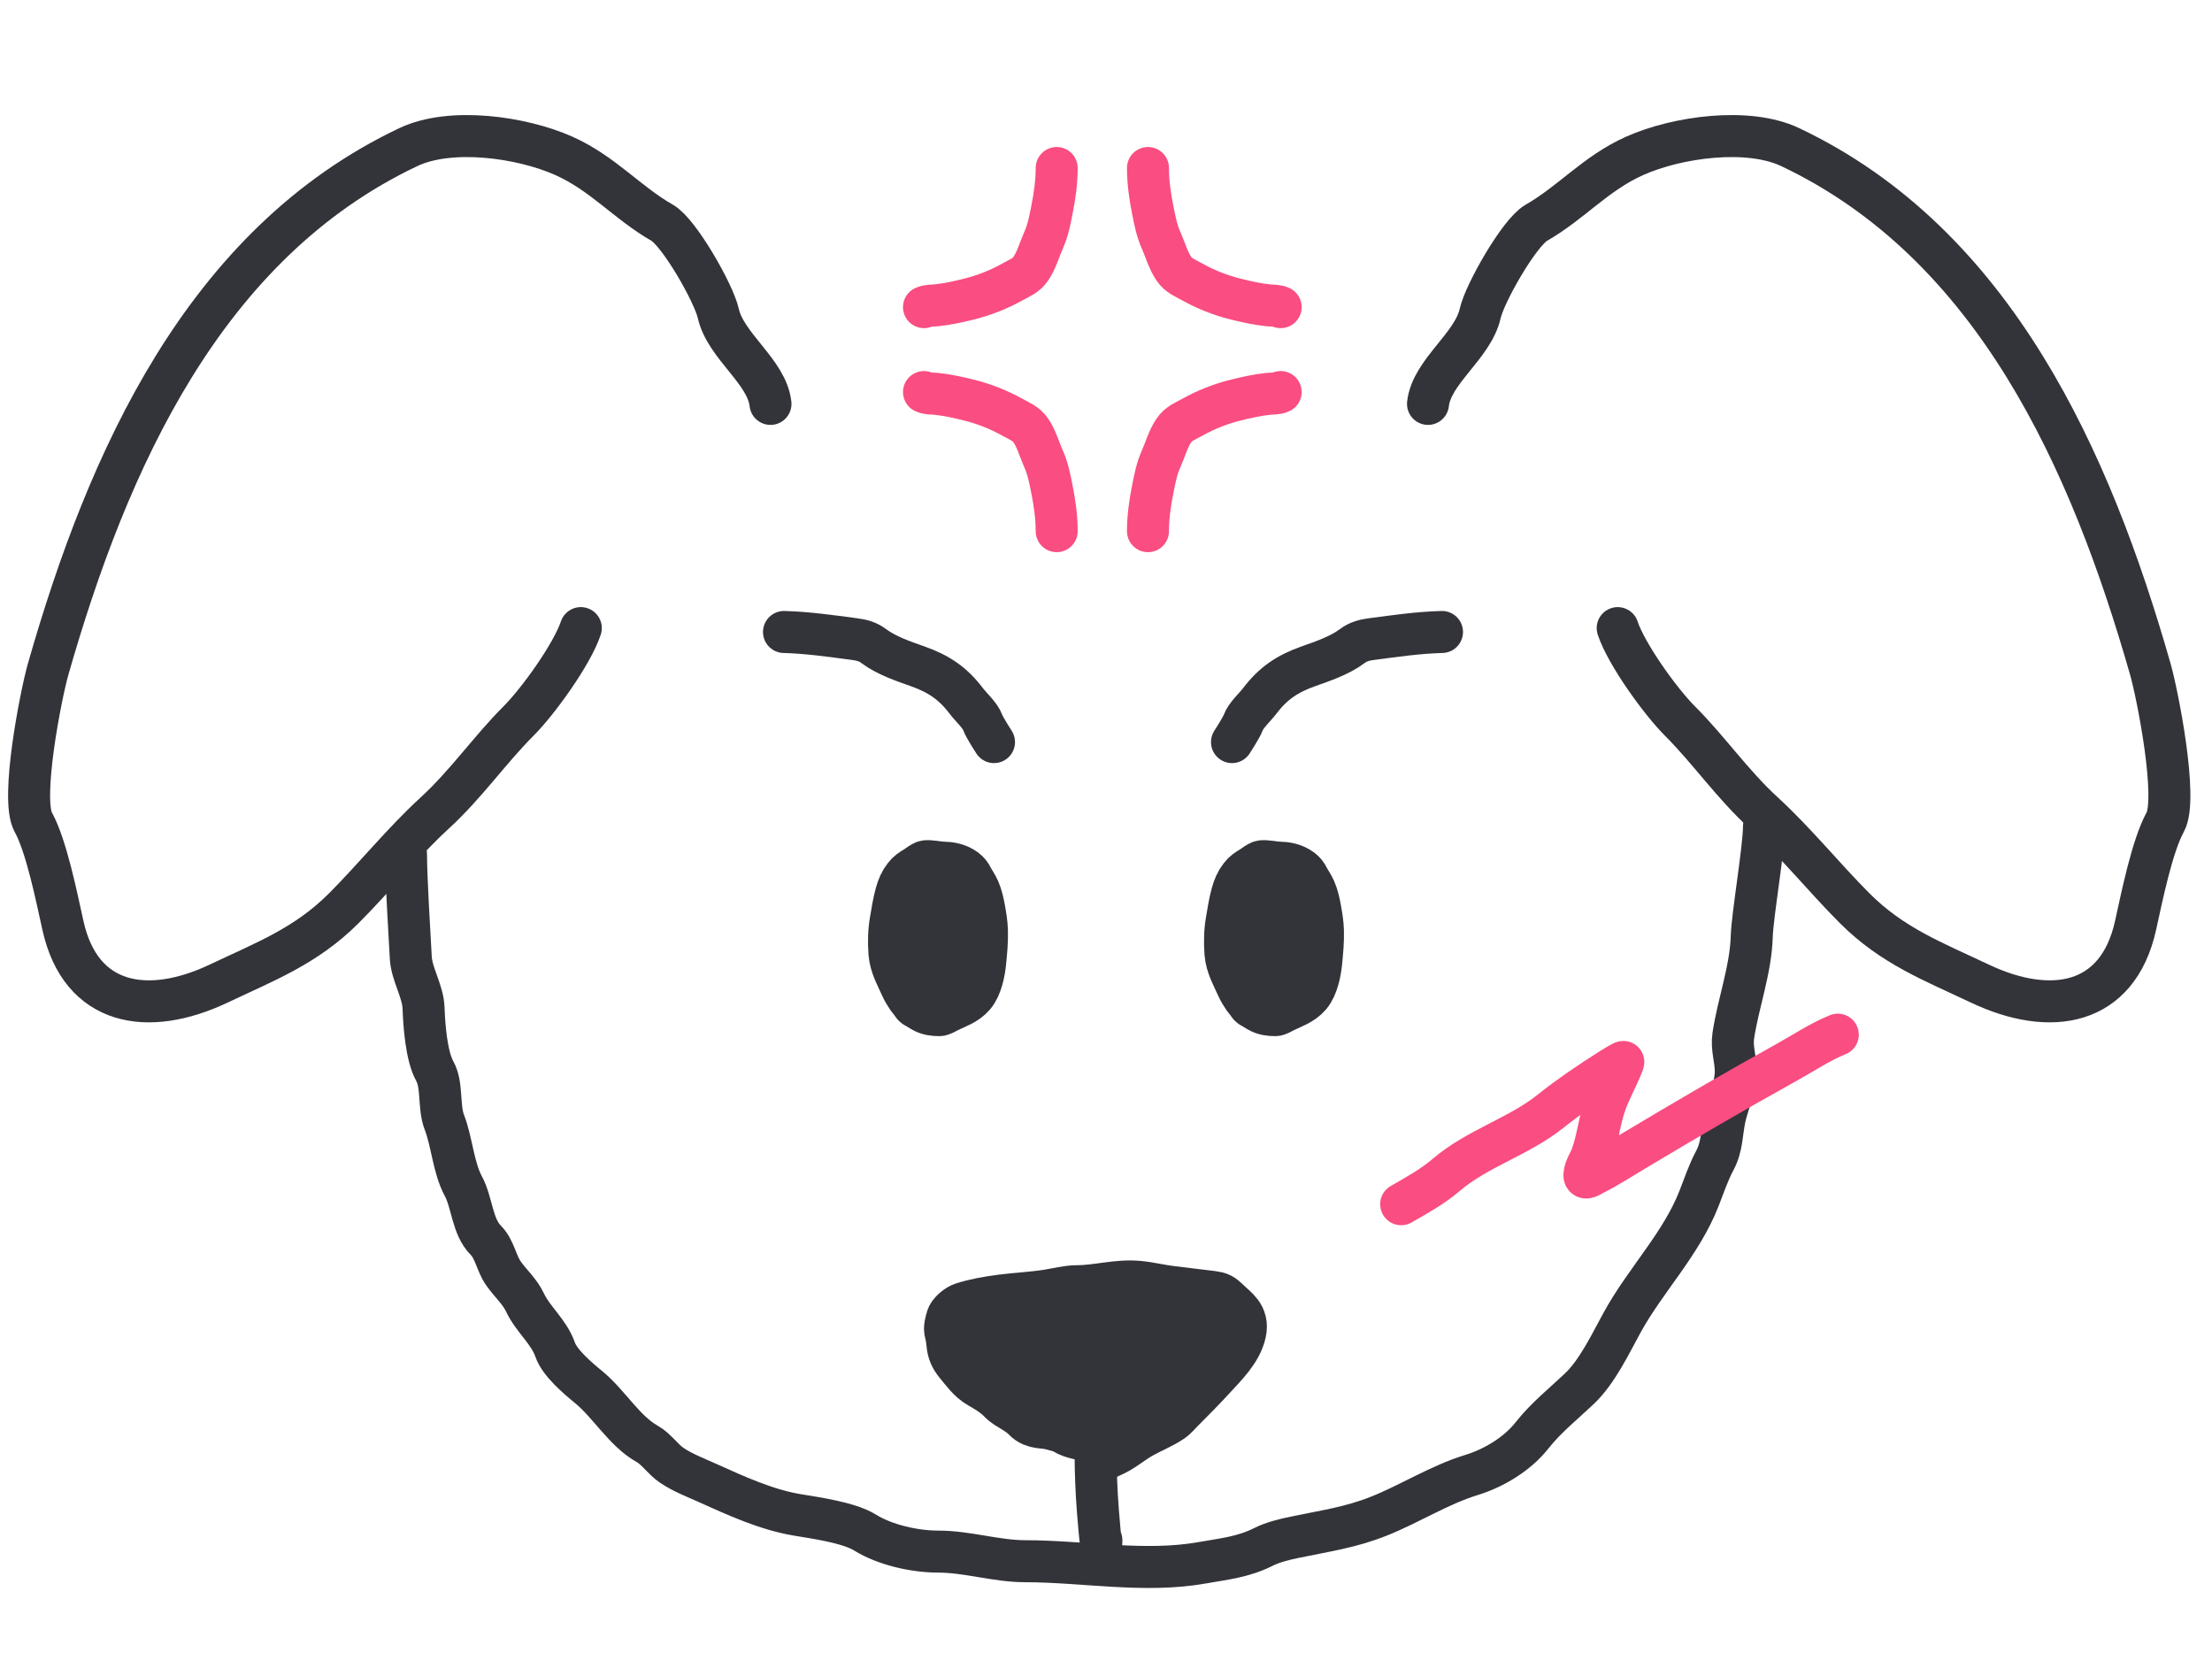
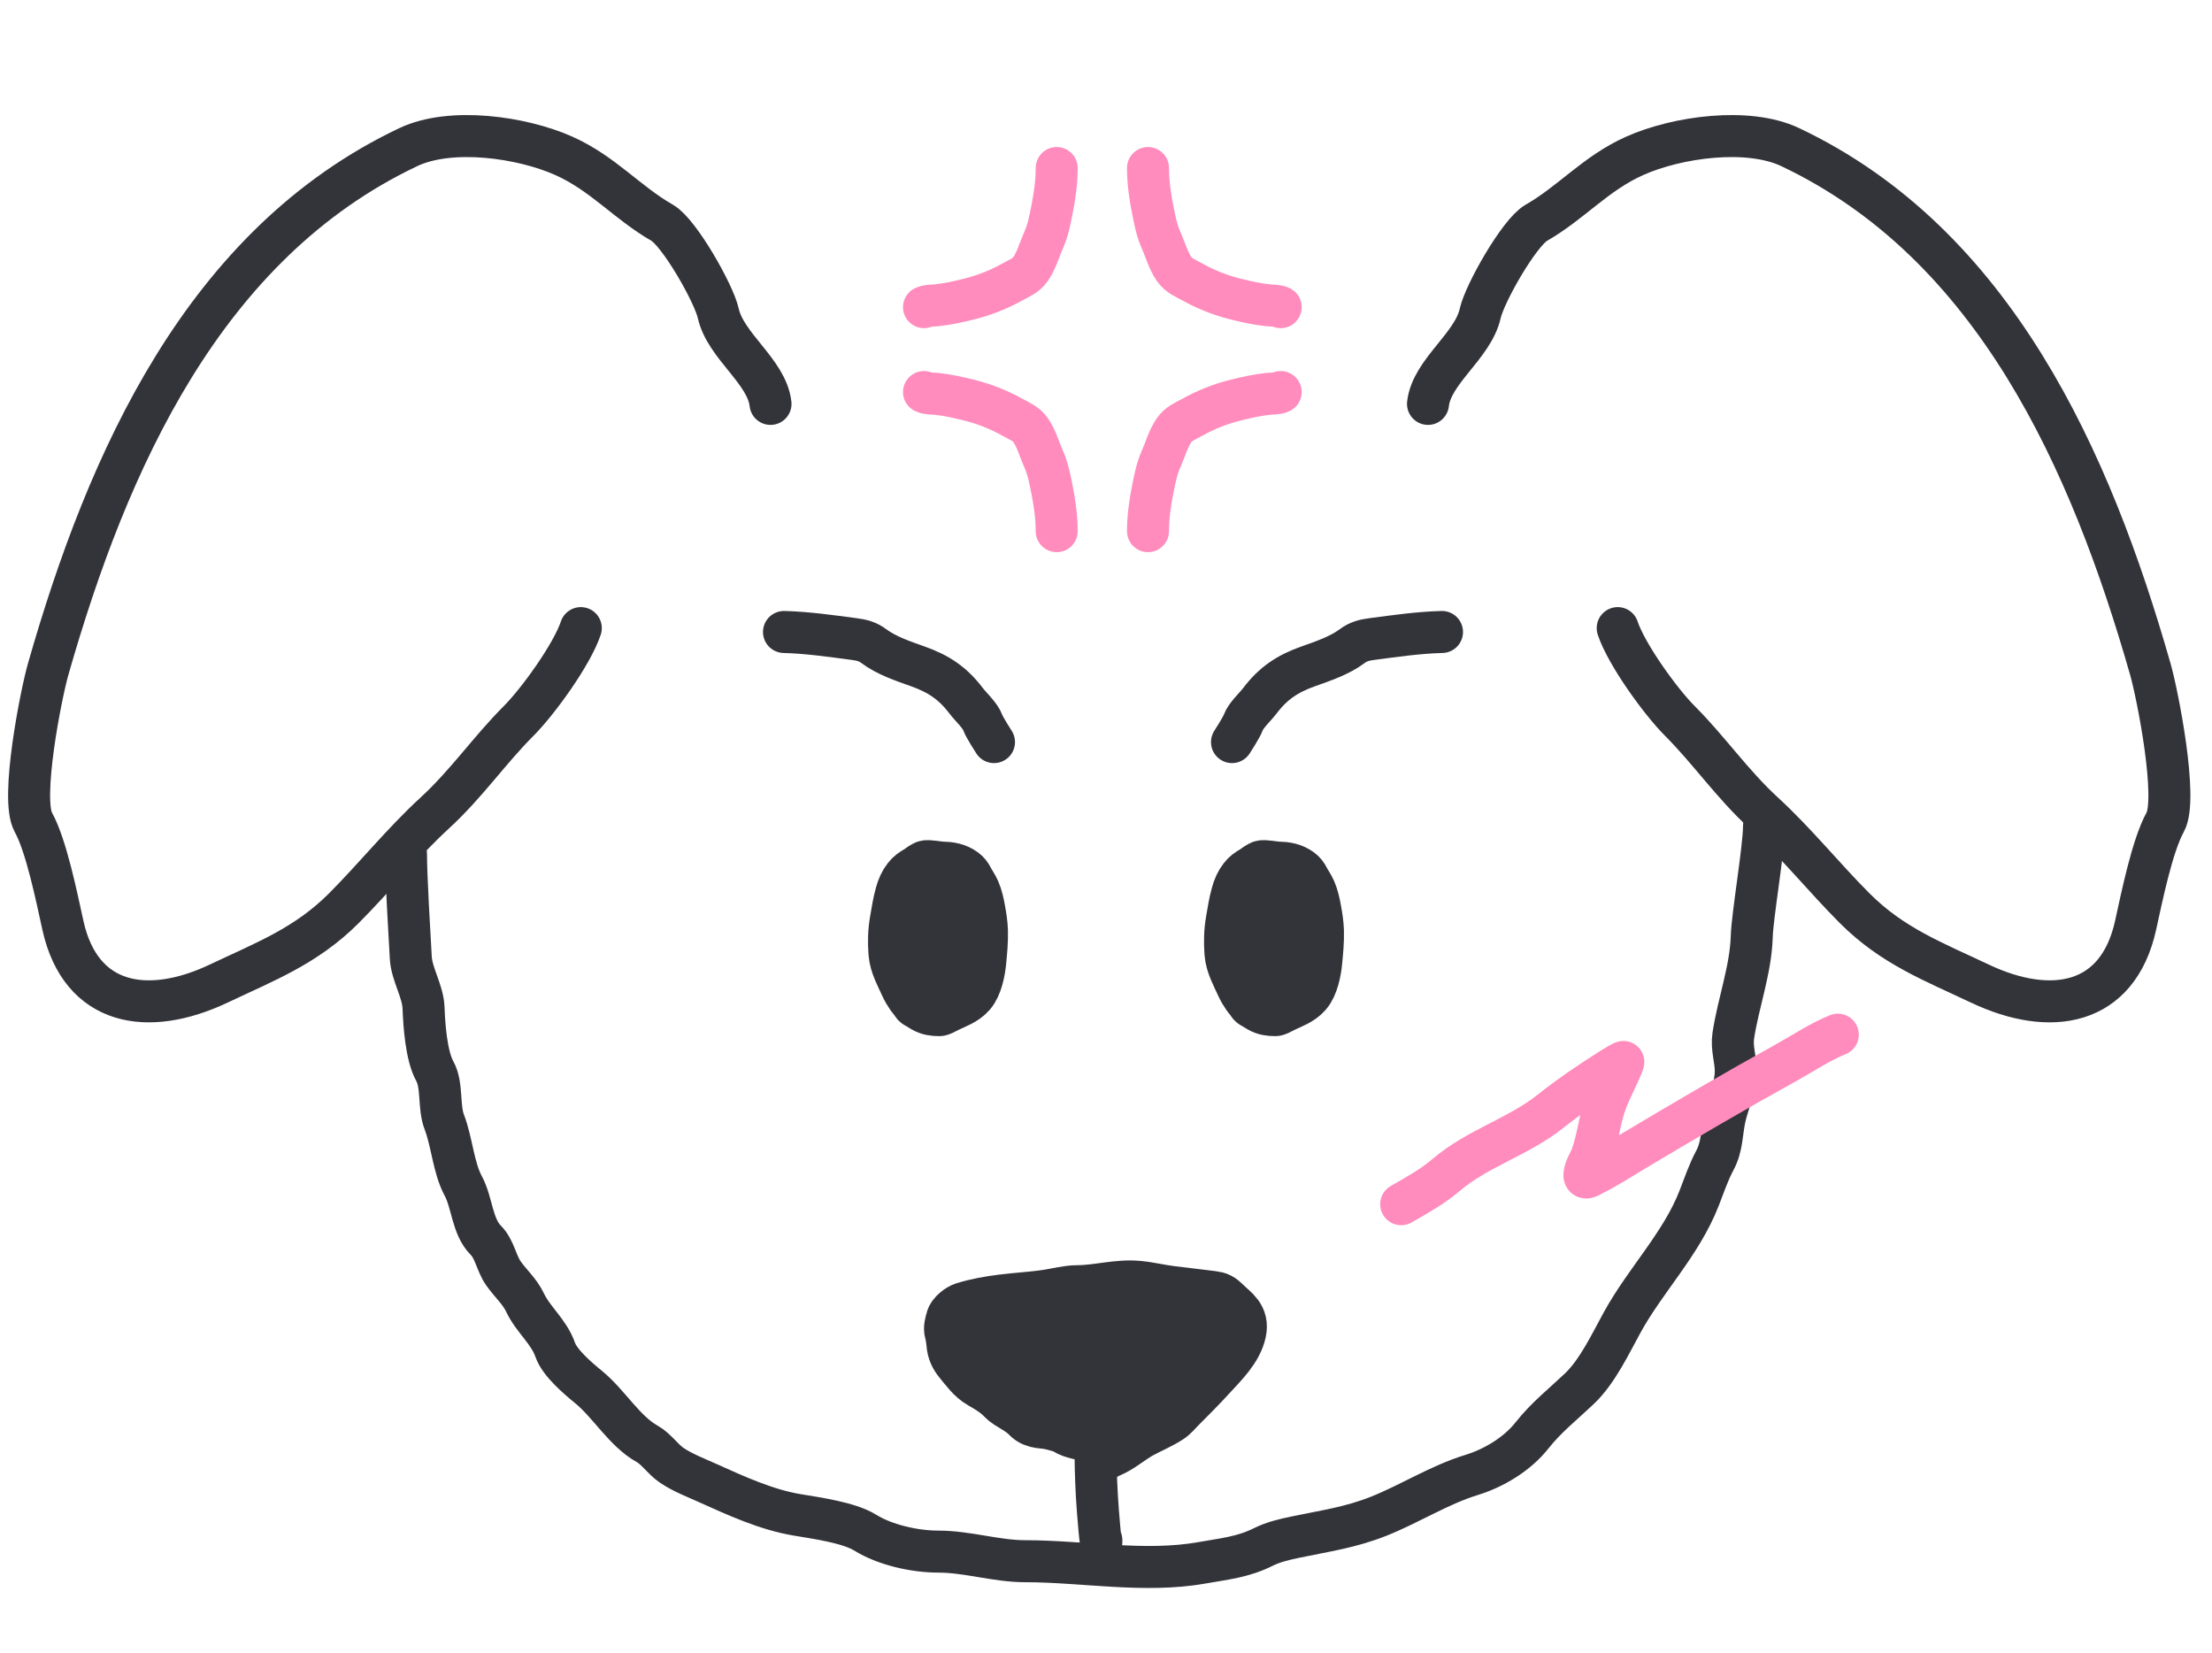
<svg xmlns="http://www.w3.org/2000/svg" width="79" height="59" viewBox="0 0 79 59" fill="none">
-   <path d="M27.517 14.423C27.389 13.265 25.913 12.361 25.653 11.19C25.494 10.475 24.259 8.304 23.651 7.956C22.392 7.237 21.532 6.186 20.127 5.561C18.621 4.892 16.095 4.537 14.584 5.253C7.285 8.711 3.846 16.455 1.718 23.901C1.464 24.792 0.726 28.526 1.188 29.359C1.656 30.2 2.029 32.067 2.249 33.054C2.885 35.918 5.271 36.326 7.809 35.124C9.474 34.335 10.93 33.782 12.274 32.438C13.365 31.347 14.385 30.078 15.525 29.034C16.657 27.995 17.477 26.791 18.518 25.749C19.217 25.05 20.429 23.369 20.743 22.43" stroke="#33333A" stroke-width="1.5" stroke-linecap="round" />
+   <path d="M27.518 14.423C27.389 13.265 25.913 12.361 25.653 11.19C25.494 10.475 24.259 8.304 23.651 7.956C22.393 7.237 21.532 6.186 20.127 5.561C18.621 4.892 16.096 4.537 14.584 5.253C7.285 8.711 3.846 16.455 1.719 23.901C1.464 24.792 0.726 28.526 1.189 29.359C1.656 30.2 2.03 32.067 2.249 33.054C2.886 35.918 5.271 36.326 7.809 35.124C9.474 34.335 10.931 33.782 12.275 32.438C13.365 31.347 14.386 30.078 15.525 29.034C16.658 27.995 17.477 26.791 18.519 25.749C19.218 25.05 20.43 23.369 20.743 22.43" stroke="#33333A" stroke-width="1.5" stroke-linecap="round" />
  <path d="M51 14.423C51.129 13.265 52.605 12.361 52.865 11.19C53.024 10.475 54.259 8.304 54.867 7.956C56.126 7.237 56.986 6.186 58.391 5.561C59.897 4.892 62.423 4.537 63.934 5.253C71.233 8.711 74.672 16.455 76.799 23.901C77.054 24.792 77.792 28.526 77.329 29.359C76.862 30.2 76.488 32.067 76.269 33.054C75.632 35.918 73.247 36.326 70.709 35.124C69.044 34.335 67.587 33.782 66.243 32.438C65.153 31.347 64.132 30.078 62.993 29.034C61.86 27.995 61.041 26.791 59.999 25.749C59.3 25.05 58.088 23.369 57.775 22.43" stroke="#33333A" stroke-width="1.5" stroke-linecap="round" />
  <path d="M14.5 30.5C14.5 31.32 14.626 33.385 14.671 34.2C14.705 34.8 15.107 35.394 15.127 35.999C15.148 36.604 15.226 37.707 15.527 38.248C15.809 38.756 15.655 39.518 15.869 40.072C16.143 40.785 16.191 41.693 16.546 42.353C16.866 42.947 16.861 43.801 17.351 44.291C17.664 44.604 17.727 45.11 17.978 45.469C18.23 45.83 18.558 46.106 18.751 46.514C19.041 47.127 19.604 47.553 19.828 48.2C19.991 48.67 20.639 49.22 21.019 49.53C21.741 50.118 22.306 51.111 23.109 51.557C23.439 51.74 23.676 52.116 23.996 52.33C24.394 52.595 24.835 52.761 25.269 52.957C26.287 53.415 27.369 53.913 28.475 54.097C29.116 54.204 30.318 54.37 30.888 54.724C31.611 55.173 32.667 55.408 33.511 55.408C34.547 55.408 35.583 55.751 36.615 55.751C38.674 55.751 40.883 56.174 42.937 55.807C43.718 55.668 44.391 55.606 45.116 55.244C45.466 55.069 45.853 54.977 46.244 54.895C47.337 54.666 48.215 54.551 49.246 54.142C50.358 53.699 51.413 53.02 52.553 52.672C53.358 52.426 54.194 51.92 54.719 51.253C55.222 50.616 55.826 50.141 56.404 49.593C57.05 48.982 57.518 47.981 57.938 47.218C58.768 45.708 60.041 44.43 60.68 42.796C60.858 42.342 61.014 41.868 61.244 41.44C61.511 40.945 61.483 40.446 61.599 39.914C61.718 39.368 61.992 38.822 61.992 38.254C61.992 37.819 61.836 37.429 61.903 36.987C62.08 35.815 62.528 34.626 62.562 33.452C62.584 32.688 63 30.292 63 29.5" stroke="#33333A" stroke-width="1.5" stroke-linecap="round" />
  <path d="M28 22.568C28.837 22.59 29.666 22.71 30.494 22.819C30.771 22.855 30.984 22.905 31.212 23.076C31.657 23.41 32.259 23.611 32.782 23.797C33.516 24.057 34.03 24.399 34.5 25.019C34.675 25.251 35.004 25.54 35.101 25.809C35.164 25.983 35.5 26.5 35.5 26.5" stroke="#33333A" stroke-width="1.5" stroke-linecap="round" />
  <path d="M51.5 22.568C50.663 22.59 49.834 22.71 49.005 22.819C48.729 22.855 48.516 22.905 48.288 23.076C47.843 23.41 47.241 23.611 46.718 23.797C45.984 24.057 45.47 24.399 45 25.019C44.825 25.251 44.496 25.54 44.399 25.809C44.336 25.983 44 26.5 44 26.5" stroke="#33333A" stroke-width="1.5" stroke-linecap="round" />
  <path d="M33.539 36C33.369 36 33.208 35.982 33.051 35.889C32.988 35.851 32.926 35.809 32.862 35.774C32.84 35.761 32.807 35.753 32.791 35.726C32.747 35.647 32.682 35.587 32.631 35.513C32.545 35.388 32.472 35.269 32.408 35.124C32.259 34.788 32.047 34.425 32.016 34.026C31.987 33.635 31.995 33.267 32.063 32.882C32.116 32.578 32.163 32.266 32.245 31.973C32.303 31.76 32.373 31.596 32.497 31.436C32.586 31.32 32.684 31.257 32.799 31.191C32.894 31.136 32.978 31.06 33.074 31.01C33.109 30.991 33.176 31.005 33.212 31.007C33.365 31.016 33.514 31.051 33.668 31.054C33.895 31.058 34.137 31.096 34.337 31.246C34.41 31.3 34.456 31.36 34.501 31.45C34.575 31.595 34.666 31.713 34.733 31.867C34.819 32.064 34.866 32.287 34.906 32.506C34.949 32.744 34.99 32.992 34.998 33.237C35.009 33.611 34.972 33.969 34.937 34.338C34.903 34.683 34.804 35.16 34.593 35.403C34.38 35.647 34.08 35.739 33.821 35.866C33.74 35.906 33.66 35.95 33.579 35.988C33.535 36.008 33.509 35.982 33.466 35.968" stroke="#33333A" stroke-width="2" stroke-linecap="round" />
  <ellipse cx="33.5" cy="33.5" rx="1.5" ry="2.5" fill="#33333A" />
  <path d="M45.539 36C45.369 36 45.208 35.982 45.051 35.889C44.988 35.851 44.926 35.809 44.862 35.774C44.84 35.761 44.807 35.753 44.791 35.726C44.747 35.647 44.682 35.587 44.631 35.513C44.545 35.388 44.472 35.269 44.408 35.124C44.259 34.788 44.047 34.425 44.016 34.026C43.987 33.635 43.995 33.267 44.063 32.882C44.116 32.578 44.163 32.266 44.245 31.973C44.303 31.76 44.373 31.596 44.497 31.436C44.586 31.32 44.684 31.257 44.799 31.191C44.894 31.136 44.978 31.06 45.074 31.01C45.109 30.991 45.176 31.005 45.212 31.007C45.365 31.016 45.514 31.051 45.668 31.054C45.895 31.058 46.137 31.096 46.337 31.246C46.41 31.3 46.456 31.36 46.501 31.45C46.575 31.595 46.666 31.713 46.733 31.867C46.819 32.064 46.866 32.287 46.906 32.506C46.949 32.744 46.99 32.992 46.998 33.237C47.009 33.611 46.972 33.969 46.937 34.338C46.903 34.683 46.804 35.16 46.593 35.403C46.38 35.647 46.08 35.739 45.821 35.866C45.74 35.906 45.66 35.95 45.579 35.988C45.535 36.008 45.509 35.982 45.466 35.968" stroke="#33333A" stroke-width="2" stroke-linecap="round" />
  <ellipse cx="45.5" cy="33.5" rx="1.5" ry="2.5" fill="#33333A" />
  <path d="M38.956 51.239C38.679 51.128 38.36 51.12 38.106 50.958C37.969 50.87 37.76 50.836 37.603 50.789C37.288 50.694 36.985 50.782 36.743 50.526C36.554 50.326 36.274 50.177 36.04 50.03C35.924 49.958 35.843 49.853 35.742 49.765C35.532 49.584 35.316 49.455 35.074 49.317C34.768 49.143 34.554 48.835 34.333 48.569C34.19 48.397 34.104 48.214 34.087 47.989C34.078 47.868 34.051 47.681 34.017 47.564C33.973 47.417 34.025 47.29 34.057 47.145C34.089 47.001 34.319 46.822 34.454 46.781C34.891 46.647 35.339 46.568 35.791 46.511C36.339 46.441 36.895 46.417 37.442 46.331C37.774 46.279 38.145 46.18 38.48 46.18C39.203 46.18 39.919 45.954 40.651 46.024C41.038 46.061 41.424 46.159 41.812 46.205C42.303 46.263 42.794 46.326 43.285 46.384C43.489 46.408 43.55 46.448 43.705 46.598C44.015 46.901 44.327 47.066 44.227 47.542C44.102 48.134 43.578 48.634 43.185 49.064C42.823 49.461 42.447 49.837 42.068 50.217C41.948 50.337 41.847 50.471 41.703 50.564C41.39 50.767 41.038 50.909 40.712 51.088C40.4 51.258 40.13 51.485 39.823 51.66C39.685 51.739 39.535 51.793 39.398 51.871" stroke="#33333A" stroke-width="2" stroke-linecap="round" />
  <path d="M34.086 47.5L39.586 52L44.086 47.5L39.586 46L34.086 47.5Z" fill="#33333A" />
-   <path d="M39.367 49.405C39.083 50.741 39.102 52.079 39.175 53.434C39.204 53.959 39.335 55.526 39.335 55.001" stroke="#33333A" stroke-width="1.5" stroke-linecap="round" />
-   <path d="M37.739 6C37.739 6.5 37.666 7.013 37.568 7.502C37.492 7.885 37.428 8.229 37.268 8.585C37.117 8.924 37.022 9.291 36.813 9.597C36.645 9.845 36.415 9.925 36.16 10.067C35.676 10.336 35.162 10.541 34.624 10.676C34.23 10.774 33.836 10.863 33.431 10.904C33.286 10.919 33.128 10.904 33 10.968" stroke="#FA4D81" stroke-width="1.5" stroke-linecap="round" />
-   <path d="M40.999 18.968C40.999 18.468 41.072 17.955 41.17 17.466C41.247 17.082 41.311 16.739 41.47 16.382C41.621 16.044 41.717 15.676 41.925 15.37C42.094 15.123 42.323 15.043 42.579 14.901C43.062 14.632 43.576 14.426 44.114 14.292C44.508 14.193 44.903 14.105 45.307 14.063C45.452 14.049 45.61 14.064 45.738 14" stroke="#FA4D81" stroke-width="1.5" stroke-linecap="round" />
-   <path d="M40.999 6C40.999 6.5 41.072 7.013 41.17 7.502C41.247 7.885 41.311 8.229 41.47 8.585C41.621 8.924 41.717 9.291 41.925 9.597C42.094 9.845 42.323 9.925 42.579 10.067C43.062 10.336 43.576 10.541 44.114 10.676C44.508 10.774 44.903 10.863 45.307 10.904C45.452 10.919 45.61 10.904 45.738 10.968" stroke="#FA4D81" stroke-width="1.5" stroke-linecap="round" />
-   <path d="M37.739 18.968C37.739 18.468 37.666 17.955 37.568 17.466C37.492 17.082 37.428 16.739 37.268 16.382C37.117 16.044 37.022 15.676 36.813 15.37C36.645 15.123 36.415 15.043 36.16 14.901C35.676 14.632 35.162 14.426 34.624 14.292C34.23 14.193 33.836 14.105 33.431 14.063C33.286 14.049 33.128 14.064 33 14" stroke="#FA4D81" stroke-width="1.5" stroke-linecap="round" />
-   <path d="M50.042 43.003C50.617 42.673 51.155 42.379 51.661 41.947C52.76 41.011 54.235 40.59 55.362 39.694C56.074 39.128 56.799 38.639 57.564 38.155C57.612 38.124 57.99 37.894 57.978 37.925C57.798 38.423 57.518 38.891 57.339 39.395C57.123 40 57.066 40.662 56.849 41.267C56.774 41.476 56.599 41.724 56.586 41.949C56.573 42.157 56.816 41.982 56.902 41.939C57.405 41.69 57.875 41.381 58.356 41.094C60.158 40.016 61.958 38.963 63.793 37.946C64.388 37.616 65.006 37.203 65.636 36.948" stroke="#FA4D81" stroke-width="1.5" stroke-linecap="round" />
+   <path d="M39.366 49.405C39.082 50.741 39.102 52.079 39.175 53.434C39.203 53.959 39.335 55.526 39.335 55.001" stroke="#33333A" stroke-width="1.5" stroke-linecap="round" />
+   <path d="M37.739 6C37.739 6.5 37.666 7.013 37.568 7.502C37.492 7.885 37.428 8.229 37.268 8.585C37.117 8.924 37.022 9.291 36.813 9.597C36.645 9.845 36.415 9.925 36.16 10.067C35.676 10.336 35.162 10.541 34.624 10.676C34.23 10.774 33.836 10.863 33.431 10.904C33.286 10.919 33.128 10.904 33 10.968" stroke="#FF8CBD" stroke-width="1.5" stroke-linecap="round" />
+   <path d="M41 18.968C41 18.468 41.073 17.955 41.171 17.466C41.248 17.082 41.312 16.739 41.471 16.382C41.622 16.044 41.718 15.676 41.926 15.37C42.095 15.123 42.324 15.043 42.58 14.901C43.063 14.632 43.577 14.426 44.115 14.292C44.509 14.193 44.904 14.105 45.308 14.063C45.453 14.049 45.611 14.064 45.739 14" stroke="#FF8CBD" stroke-width="1.5" stroke-linecap="round" />
+   <path d="M41 6C41 6.5 41.073 7.013 41.171 7.502C41.248 7.885 41.312 8.229 41.471 8.585C41.622 8.924 41.718 9.291 41.926 9.597C42.095 9.845 42.324 9.925 42.58 10.067C43.063 10.336 43.577 10.541 44.115 10.676C44.509 10.774 44.904 10.863 45.308 10.904C45.453 10.919 45.611 10.904 45.739 10.968" stroke="#FF8CBD" stroke-width="1.5" stroke-linecap="round" />
+   <path d="M37.739 18.968C37.739 18.468 37.666 17.955 37.568 17.466C37.492 17.082 37.428 16.739 37.268 16.382C37.117 16.044 37.022 15.676 36.813 15.37C36.645 15.123 36.415 15.043 36.16 14.901C35.676 14.632 35.162 14.426 34.624 14.292C34.23 14.193 33.836 14.105 33.431 14.063C33.286 14.049 33.128 14.064 33 14" stroke="#FF8CBD" stroke-width="1.5" stroke-linecap="round" />
+   <path d="M50.042 43.003C50.617 42.673 51.155 42.379 51.661 41.947C52.76 41.011 54.236 40.59 55.362 39.694C56.074 39.128 56.799 38.639 57.564 38.155C57.613 38.124 57.99 37.894 57.979 37.925C57.799 38.423 57.519 38.891 57.339 39.395C57.124 40 57.066 40.662 56.85 41.267C56.775 41.476 56.6 41.724 56.586 41.949C56.574 42.157 56.816 41.982 56.902 41.939C57.405 41.69 57.875 41.381 58.356 41.094C60.159 40.016 61.958 38.963 63.794 37.946C64.388 37.616 65.006 37.203 65.636 36.948" stroke="#FF8CBD" stroke-width="1.5" stroke-linecap="round" />
</svg>
